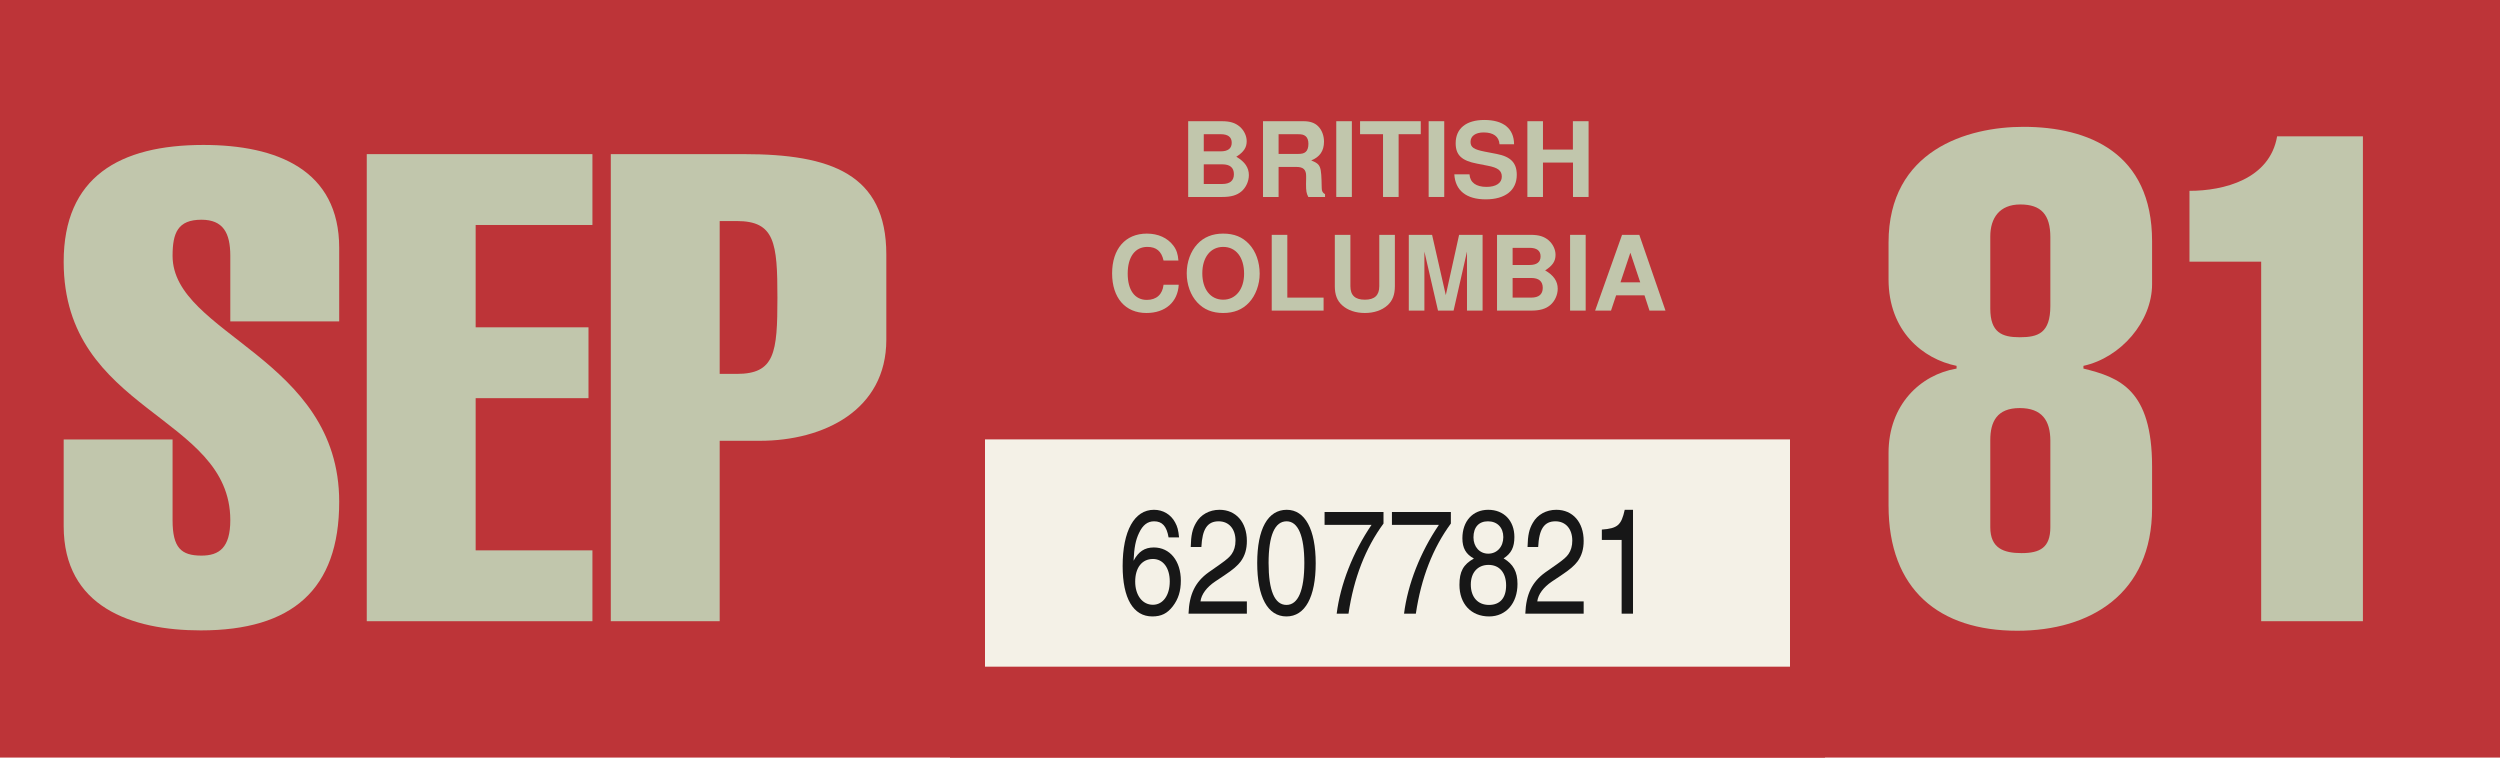
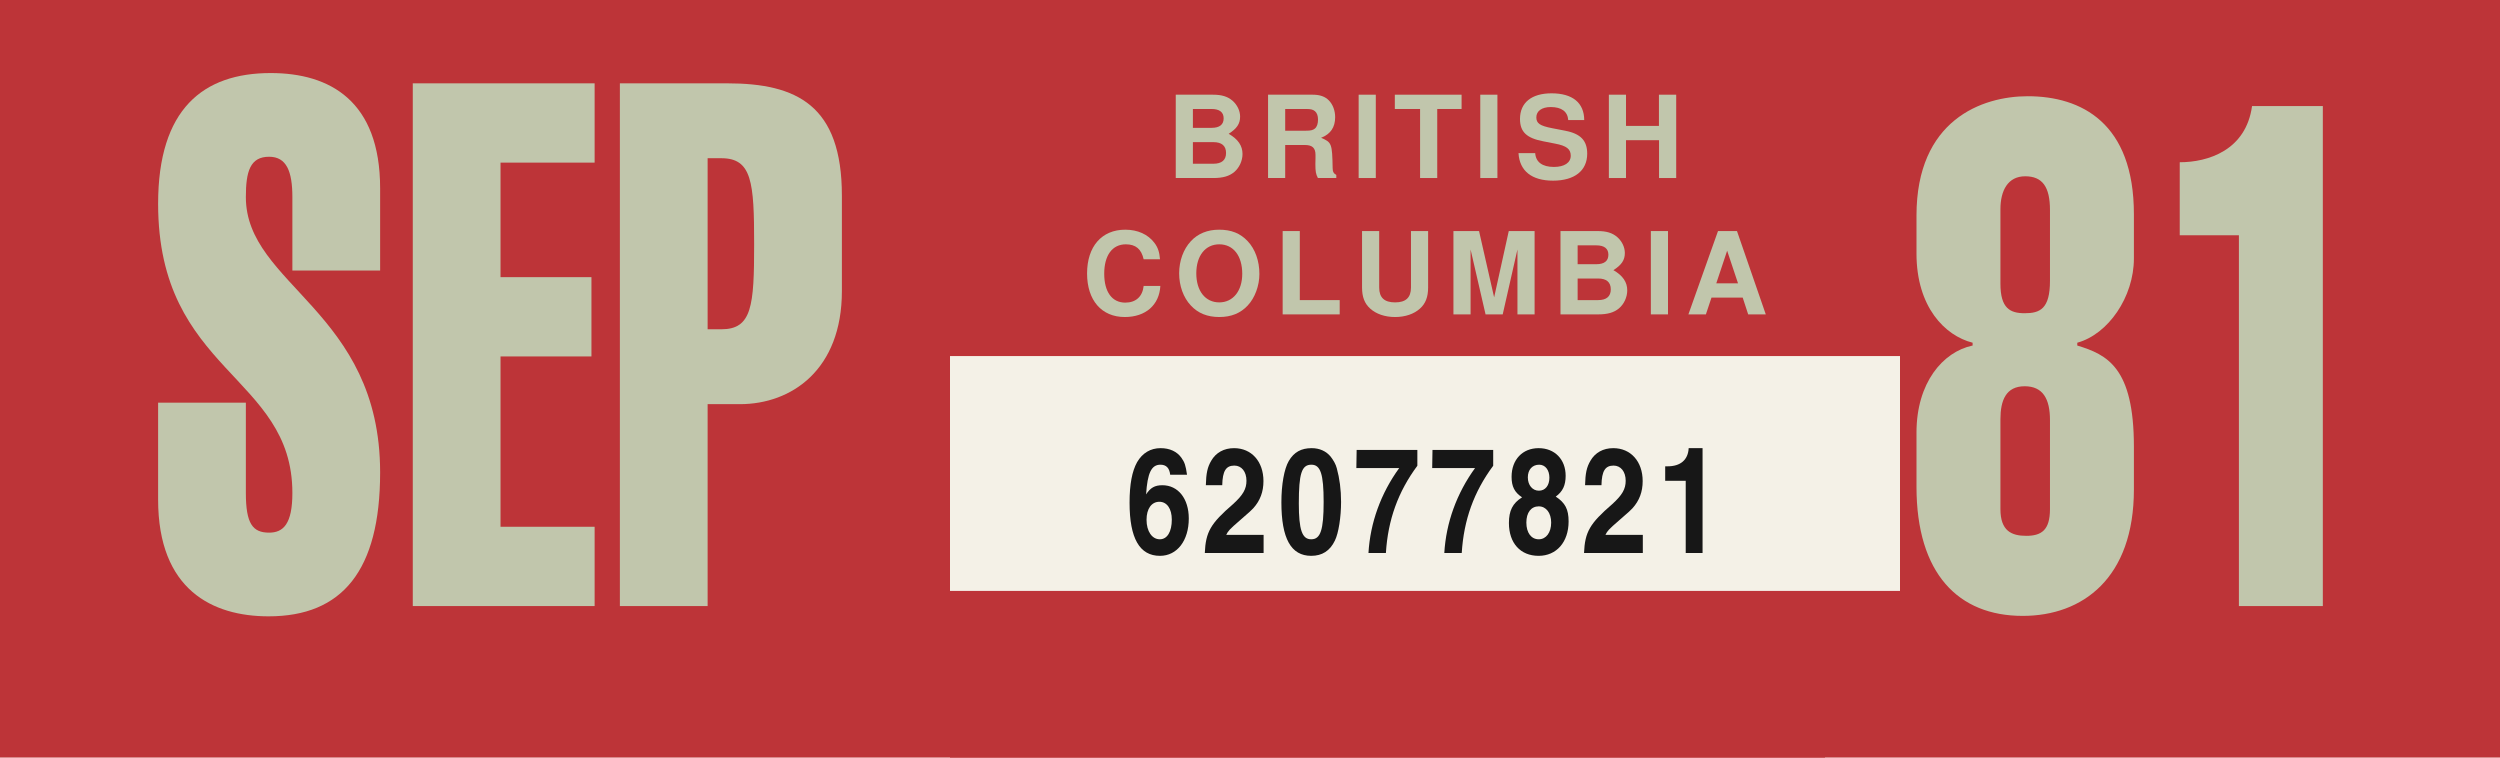
<svg xmlns="http://www.w3.org/2000/svg" viewBox="0 0 330 100" width="330" height="100">
-   <g data-role="renewal-decal" data-accuracy="photograph-reviewed reconstruction; font and colour approximate" data-printing-system="panel-control-below" data-placement="rear">
+   <g data-role="renewal-decal" data-accuracy="photograph-reviewed reconstruction; font and colour approximate" data-printing-system="panel-control-below" data-typography-review="1981" data-font-evidence="visual candidates; historical font identity unconfirmed" data-placement="rear">
    <rect x="0" y="0" width="330" height="100" fill="#bd3438" />
    <rect x="125.4" y="0" width="115.5" height="100" fill="#bd3438" data-role="decal-centre" />
-     <rect x="130.02" y="58" width="106.26" height="30" fill="#f4f1e7" data-role="decal-control-panel" />
-     <g data-role="decal-month" data-die="bc-decal-print-heavy-month-wide" data-fit="reduced" role="img" aria-label="SEP">
-       <g transform="translate(6.5 20.345) scale(0.61655)" fill="none" stroke="#c1c6ac" stroke-width="0" stroke-linecap="square" stroke-linejoin="round">
+     <rect x="125.4" y="47" width="125.4" height="31" fill="#f4f1e7" data-role="decal-control-panel" />
+     <g data-role="decal-month" data-die="bc-decal-print-heavy-month" data-fit="natural" role="img" aria-label="SEP">
+       <g transform="translate(19.336 11) scale(0.69)" fill="none" stroke="#c1c6ac" stroke-width="0" stroke-linecap="square" stroke-linejoin="round">
        <g transform="translate(0 0)" data-character="S" fill="#c1c6ac" stroke="none" fill-rule="evenodd">
-           <path d="M62.079 35.815V20.084C62.079 3.371 48.736 -1.966 33.006 -1.966C15.028 -1.966 3.09 4.916 3.09 23.034C3.09 55.337 38.764 55.758 38.764 78.371C38.764 84.27 36.376 85.955 32.584 85.955C28.23 85.955 26.404 84.27 26.404 78.371V61.096H3.09V79.635C3.09 96.91 17.556 101.966 32.444 101.966C51.966 101.966 62.079 93.258 62.079 74.438C62.079 43.539 26.404 38.624 26.404 21.77C26.404 16.854 27.528 14.045 32.584 14.045C37.219 14.045 38.764 16.854 38.764 21.77V35.815Z" />
+           <path d="M44.697 35.815V20.084C44.697 3.371 35.09 -1.966 23.764 -1.966C10.82 -1.966 2.225 4.916 2.225 23.034C2.225 55.337 27.91 55.758 27.91 78.371C27.91 84.27 26.191 85.955 23.461 85.955C20.326 85.955 19.011 84.27 19.011 78.371V61.096H2.225V79.635C2.225 96.91 12.64 101.966 23.36 101.966C37.416 101.966 44.697 93.258 44.697 74.438C44.697 43.539 19.011 38.624 19.011 21.77C19.011 16.854 19.82 14.045 23.461 14.045C26.798 14.045 27.91 16.854 27.91 21.77V35.815Z" />
        </g>
-         <g transform="translate(65.169 0)" data-character="E" fill="#c1c6ac" stroke="none" fill-rule="evenodd">
-           <path d="M51.124 100.0V84.831H26.124V52.247H50.281V37.079H26.124V15.169H51.124V0.0H2.809V100.0Z" />
+         <g transform="translate(48.921 0)" data-character="E" fill="#c1c6ac" stroke="none" fill-rule="evenodd">
+           <path d="M36.809 100.0V84.831H18.809V52.247H36.202V37.079H18.809V15.169H36.809V0.0H2.022V100.0Z" />
        </g>
-         <g transform="translate(117.135 0)" data-character="P" fill="#c1c6ac" stroke="none" fill-rule="evenodd">
-           <path d="M26.404 14.326H30.056C38.202 14.326 38.764 18.961 38.764 30.758C38.764 42.556 38.202 47.051 30.056 47.051H26.404ZM26.404 100.0V61.376H34.972C48.736 61.376 62.079 54.775 62.079 39.747V21.489C62.079 4.213 50.14 0.0 31.601 0.0H3.09V100.0Z" />
+         <g transform="translate(88.337 0)" data-character="P" fill="#c1c6ac" stroke="none" fill-rule="evenodd">
+           <path d="M19.011 14.326H21.64C27.506 14.326 27.91 18.961 27.91 30.758C27.91 42.556 27.506 47.051 21.64 47.051H19.011ZM19.011 100.0V61.376H25.18C35.09 61.376 44.697 54.775 44.697 39.747V21.489C44.697 4.213 36.101 0.0 22.753 0.0H2.225V100.0Z" />
        </g>
      </g>
    </g>
-     <g data-role="decal-year" data-die="bc-decal-print-heavy-year-wide" data-fit="natural" role="img" aria-label="81">
-       <g transform="translate(247.913 18) scale(0.64)" fill="none" stroke="#c1c6ac" stroke-width="0" stroke-linecap="square" stroke-linejoin="round">
+     <g data-role="decal-year" data-die="bc-decal-print-heavy-year" data-fit="natural" role="img" aria-label="81">
+       <g transform="translate(251.842 14) scale(0.66)" fill="none" stroke="#c1c6ac" stroke-width="0" stroke-linecap="square" stroke-linejoin="round">
        <g transform="translate(0 0)" data-character="8" fill="#c1c6ac" stroke="none" fill-rule="evenodd">
-           <path d="M56.503 68.118C56.503 52.247 49.803 49.719 42.346 47.893V47.331C50.056 45.646 56.503 38.202 56.503 30.478V21.629C56.503 3.371 43.357 -1.966 29.958 -1.966C18.455 -1.966 2.149 2.809 2.149 21.91V29.494C2.149 40.169 9.228 45.927 16.18 47.331V47.893C8.722 49.157 2.149 55.337 2.149 65.309V76.124C2.149 93.539 12.64 101.966 28.694 101.966C43.736 101.966 56.503 94.382 56.503 76.685ZM23.132 62.64C23.132 58.848 24.522 56.039 29.199 56.039C33.75 56.039 35.52 58.567 35.52 62.781V80.618C35.52 84.831 33.371 85.955 29.579 85.955C25.913 85.955 23.132 84.972 23.132 80.618ZM23.132 20.646C23.132 16.854 25.028 14.045 29.326 14.045C33.624 14.045 35.52 16.152 35.52 20.787V34.972C35.52 40.59 32.992 41.433 29.199 41.433C25.534 41.433 23.132 40.449 23.132 35.534Z" />
+           <path d="M45.202 68.118C45.202 52.247 39.843 49.719 33.876 47.893V47.331C40.045 45.646 45.202 38.202 45.202 30.478V21.629C45.202 3.371 34.685 -1.966 23.966 -1.966C14.764 -1.966 1.719 2.809 1.719 21.91V29.494C1.719 40.169 7.382 45.927 12.944 47.331V47.893C6.978 49.157 1.719 55.337 1.719 65.309V76.124C1.719 93.539 10.112 101.966 22.955 101.966C34.989 101.966 45.202 94.382 45.202 76.685ZM18.506 62.64C18.506 58.848 19.618 56.039 23.36 56.039C27.0 56.039 28.416 58.567 28.416 62.781V80.618C28.416 84.831 26.697 85.955 23.663 85.955C20.73 85.955 18.506 84.972 18.506 80.618ZM18.506 20.646C18.506 16.854 20.022 14.045 23.461 14.045C26.899 14.045 28.416 16.152 28.416 20.787V34.972C28.416 40.59 26.393 41.433 23.36 41.433C20.427 41.433 18.506 40.449 18.506 35.534Z" />
        </g>
-         <g transform="translate(58.652 0)" data-character="1" fill="#c1c6ac" stroke="none" fill-rule="evenodd">
-           <path d="M5.562 25.843H20.351V100.0H41.334V0.0H23.638C22.121 8.848 12.64 11.236 5.562 11.236Z" />
+         <g transform="translate(49.921 0)" data-character="1" fill="#c1c6ac" stroke="none" fill-rule="evenodd">
+           <path d="M4.449 25.843H16.281V100.0H33.067V0.0H18.91C17.697 8.848 10.112 11.236 4.449 11.236Z" />
        </g>
      </g>
    </g>
    <g data-role="decal-legend" data-die="bc-decal-print-normal" data-fit="natural" role="img" aria-label="BRITISH">
-       <g transform="translate(155.715 16) scale(0.1)" fill="none" stroke="#c1c6ac" stroke-width="0" stroke-linecap="square" stroke-linejoin="round">
+       <g transform="translate(153.962 12.5) scale(0.11)" fill="none" stroke="#c1c6ac" stroke-width="0" stroke-linecap="square" stroke-linejoin="round">
        <g transform="translate(0 0)" data-character="B" fill="#c1c6ac" stroke="none" fill-rule="evenodd">
          <path d="M11.248 100.0H56.241C67.764 100.0 75.446 97.805 81.481 92.73C87.517 87.654 91.358 79.287 91.358 71.193C91.358 61.317 86.145 53.498 74.76 46.914C84.636 40.604 88.477 34.842 88.477 26.337C88.477 19.342 85.048 12.209 79.424 7.27C73.525 2.195 66.529 0.0 55.83 0.0H11.248ZM31.824 17.147H54.184C63.786 17.147 68.724 20.988 68.724 28.395C68.724 35.94 63.786 39.781 54.184 39.781H31.824ZM31.824 56.927H56.379C66.392 56.927 71.605 61.317 71.605 69.959C71.605 78.464 66.392 82.853 56.379 82.853H31.824Z" />
        </g>
-         <g transform="translate(99.04 0)" data-character="R" fill="#c1c6ac" stroke="none" fill-rule="evenodd">
+         <g transform="translate(111.04 0)" data-character="R" fill="#c1c6ac" stroke="none" fill-rule="evenodd">
          <path d="M31.55 60.357H55.144C64.06 60.357 67.901 63.923 67.901 72.154V76.269C67.764 78.875 67.764 81.344 67.764 82.853C67.764 92.318 68.313 95.199 70.782 100.0H92.867V96.296C89.712 94.513 88.477 92.455 88.477 88.066C87.929 58.573 87.38 57.202 74.623 51.715C85.871 47.325 91.495 39.232 91.495 27.023C91.495 19.067 88.752 11.797 83.951 6.859C79.424 2.195 73.114 0.0 64.609 0.0H10.974V100.0H31.55ZM31.55 43.21V17.147H56.379C62.277 17.147 64.609 17.695 67.215 19.753C69.684 21.811 70.919 25.24 70.919 29.904C70.919 34.705 69.684 38.546 67.215 40.604C64.883 42.524 62.277 43.21 56.379 43.21Z" />
        </g>
-         <g transform="translate(198.08 0)" data-character="I" fill="#c1c6ac" stroke="none" fill-rule="evenodd">
+         <g transform="translate(222.08 0)" data-character="I" fill="#c1c6ac" stroke="none" fill-rule="evenodd">
          <path d="M29.218 0.0H8.642V100.0H29.218Z" />
        </g>
-         <g transform="translate(236.214 0)" data-character="T" fill="#c1c6ac" stroke="none" fill-rule="evenodd">
+         <g transform="translate(272.214 0)" data-character="T" fill="#c1c6ac" stroke="none" fill-rule="evenodd">
          <path d="M52.812 17.147H82.03V0.0H1.92V17.147H32.236V100.0H52.812Z" />
        </g>
-         <g transform="translate(320.027 0)" data-character="I" fill="#c1c6ac" stroke="none" fill-rule="evenodd">
+         <g transform="translate(368.027 0)" data-character="I" fill="#c1c6ac" stroke="none" fill-rule="evenodd">
          <path d="M29.218 0.0H8.642V100.0H29.218Z" />
        </g>
-         <g transform="translate(358.161 0)" data-character="S" fill="#c1c6ac" stroke="none" fill-rule="evenodd">
+         <g transform="translate(418.161 0)" data-character="S" fill="#c1c6ac" stroke="none" fill-rule="evenodd">
          <path d="M83.265 30.453C83.128 9.739 69.273 -1.646 44.033 -1.646C20.027 -1.646 6.173 9.602 6.173 29.081C6.173 44.582 13.992 52.126 34.294 55.967L48.285 58.711C62.003 61.317 67.078 65.158 67.078 73.251C67.078 81.619 59.396 86.694 46.914 86.694C32.922 86.694 25.103 80.796 24.417 70.096H4.39C5.624 91.495 20.302 103.155 45.816 103.155C71.605 103.155 86.831 91.221 86.831 70.782C86.831 55.007 78.875 46.776 60.357 43.21L44.719 40.192C30.041 37.311 25.789 34.431 25.789 27.16C25.789 19.616 32.373 14.815 43.073 14.815C56.104 14.815 63.374 20.302 64.06 30.453Z" />
        </g>
-         <g transform="translate(449.656 0)" data-character="H" fill="#c1c6ac" stroke="none" fill-rule="evenodd">
+         <g transform="translate(521.656 0)" data-character="H" fill="#c1c6ac" stroke="none" fill-rule="evenodd">
          <path d="M69.547 54.595V100.0H90.123V0.0H69.41V37.449H29.904V0.0H9.328V100.0H29.904V54.595Z" />
        </g>
      </g>
    </g>
    <g data-role="decal-legend" data-die="bc-decal-print-normal" data-fit="natural" role="img" aria-label="COLUMBIA">
-       <g transform="translate(146.195 31) scale(0.1)" fill="none" stroke="#c1c6ac" stroke-width="0" stroke-linecap="square" stroke-linejoin="round">
+       <g transform="translate(142.83 30.5) scale(0.11)" fill="none" stroke="#c1c6ac" stroke-width="0" stroke-linecap="square" stroke-linejoin="round">
        <g transform="translate(0 0)" data-character="C" fill="#c1c6ac" stroke="none" fill-rule="evenodd">
          <path d="M93.553 33.882C92.867 25.24 91.084 19.753 86.831 14.129C79.15 3.978 66.804 -1.646 51.852 -1.646C23.594 -1.646 6.036 18.519 6.036 50.892C6.036 83.128 23.457 103.155 51.303 103.155C76.269 103.155 92.73 88.752 93.964 65.844H73.937C72.565 78.601 64.609 85.871 51.852 85.871C35.94 85.871 26.612 72.977 26.612 51.166C26.612 29.081 36.351 15.912 52.538 15.912C64.472 15.912 71.193 21.674 73.937 33.882Z" />
        </g>
-         <g transform="translate(99.04 0)" data-character="O" fill="#c1c6ac" stroke="none" fill-rule="evenodd">
+         <g transform="translate(111.04 0)" data-character="O" fill="#c1c6ac" stroke="none" fill-rule="evenodd">
          <path d="M53.498 -1.646C39.506 -1.646 27.984 3.018 19.479 12.209C10.562 21.811 5.487 35.802 5.487 50.754C5.487 65.706 10.562 79.835 19.479 89.3C28.121 98.628 39.369 103.155 53.635 103.155C67.901 103.155 79.15 98.628 87.791 89.3C96.433 80.11 101.783 65.569 101.783 51.44C101.783 35.802 96.708 21.674 87.791 12.209C79.012 2.743 68.038 -1.646 53.498 -1.646ZM53.635 15.912C70.508 15.912 81.207 29.63 81.207 51.303C81.207 71.879 70.096 85.597 53.635 85.597C36.9 85.597 26.063 71.879 26.063 50.754C26.063 29.63 36.9 15.912 53.635 15.912Z" />
        </g>
-         <g transform="translate(205.762 0)" data-character="L" fill="#c1c6ac" stroke="none" fill-rule="evenodd">
+         <g transform="translate(229.762 0)" data-character="L" fill="#c1c6ac" stroke="none" fill-rule="evenodd">
          <path d="M31.55 0.0H10.974V100.0H79.424V82.853H31.55Z" />
        </g>
-         <g transform="translate(289.575 0)" data-character="U" fill="#c1c6ac" stroke="none" fill-rule="evenodd">
+         <g transform="translate(325.575 0)" data-character="U" fill="#c1c6ac" stroke="none" fill-rule="evenodd">
          <path d="M69.136 0.0V67.764C69.136 79.835 62.963 85.597 50.069 85.597C37.174 85.597 31.001 79.835 31.001 67.764V0.0H10.425V67.764C10.425 79.012 13.443 86.968 20.165 93.004C27.435 99.588 37.997 103.155 50.069 103.155C62.14 103.155 72.702 99.588 79.973 93.004C86.694 86.968 89.712 79.012 89.712 67.764V0.0Z" />
        </g>
-         <g transform="translate(388.615 0)" data-character="M" fill="#c1c6ac" stroke="none" fill-rule="evenodd">
+         <g transform="translate(436.615 0)" data-character="M" fill="#c1c6ac" stroke="none" fill-rule="evenodd">
          <path d="M29.63 22.085 47.599 100.0H68.176L85.871 22.085V100.0H106.447V0.0H75.446L57.888 79.561L39.781 0.0H9.053V100.0H29.63Z" />
        </g>
-         <g transform="translate(502.881 0)" data-character="B" fill="#c1c6ac" stroke="none" fill-rule="evenodd">
+         <g transform="translate(562.881 0)" data-character="B" fill="#c1c6ac" stroke="none" fill-rule="evenodd">
          <path d="M11.248 100.0H56.241C67.764 100.0 75.446 97.805 81.481 92.73C87.517 87.654 91.358 79.287 91.358 71.193C91.358 61.317 86.145 53.498 74.76 46.914C84.636 40.604 88.477 34.842 88.477 26.337C88.477 19.342 85.048 12.209 79.424 7.27C73.525 2.195 66.529 0.0 55.83 0.0H11.248ZM31.824 17.147H54.184C63.786 17.147 68.724 20.988 68.724 28.395C68.724 35.94 63.786 39.781 54.184 39.781H31.824ZM31.824 56.927H56.379C66.392 56.927 71.605 61.317 71.605 69.959C71.605 78.464 66.392 82.853 56.379 82.853H31.824Z" />
        </g>
-         <g transform="translate(601.921 0)" data-character="I" fill="#c1c6ac" stroke="none" fill-rule="evenodd">
+         <g transform="translate(673.921 0)" data-character="I" fill="#c1c6ac" stroke="none" fill-rule="evenodd">
          <path d="M29.218 0.0H8.642V100.0H29.218Z" />
        </g>
-         <g transform="translate(640.055 0)" data-character="A" fill="#c1c6ac" stroke="none" fill-rule="evenodd">
+         <g transform="translate(724.055 0)" data-character="A" fill="#c1c6ac" stroke="none" fill-rule="evenodd">
          <path d="M68.724 79.835 75.309 100.0H96.433L61.866 0.0H39.095L3.567 100.0H24.554L31.276 79.835ZM63.1 62.689H37.037L50.069 23.594Z" />
        </g>
      </g>
    </g>
-     <g data-role="decal-serial" data-die="bc-decal-print-control" data-fit="natural" role="img" aria-label="62077821">
-       <g transform="translate(147.584 67) scale(0.14)" fill="none" stroke="#171717" stroke-width="0" stroke-linecap="square" stroke-linejoin="round">
+     <g data-role="decal-serial" data-die="bc-decal-print-control-bold" data-fit="natural" role="img" aria-label="62077821">
+       <g transform="translate(148.614 59) scale(0.14)" fill="none" stroke="#171717" stroke-width="0" stroke-linecap="square" stroke-linejoin="round">
        <g transform="translate(0 0)" data-character="6" fill="#171717" stroke="none" fill-rule="evenodd">
-           <path d="M57.521 28.134C56.825 21.17 55.989 17.967 53.76 13.928C49.721 6.407 42.34 2.089 33.844 2.089C15.32 2.089 4.318 22.006 4.318 55.153C4.318 85.655 14.345 102.646 32.312 102.646C40.669 102.646 46.379 99.861 51.532 93.175C56.825 86.351 59.192 78.691 59.192 68.942C59.192 50.279 48.886 37.604 33.705 37.604C25.07 37.604 19.22 41.504 14.624 50.139C15.181 37.744 16.574 30.641 19.777 23.955C23.259 16.435 27.855 12.953 33.983 12.953C41.643 12.953 45.822 17.549 47.632 28.134ZM32.869 48.468C42.479 48.468 48.747 56.825 48.747 69.638C48.747 82.73 42.34 91.643 32.869 91.643C22.981 91.643 16.156 82.73 16.156 69.777C16.156 56.685 22.563 48.468 32.869 48.468Z" />
+           <path d="M57.66 26.184C56.407 17.409 55.432 14.485 52.368 10.167C48.189 4.318 41.365 1.114 32.73 1.114C23.259 1.114 15.599 5.71 10.585 14.345C5.85 22.841 3.482 35.237 3.482 52.507C3.482 86.212 12.953 102.646 32.173 102.646C48.329 102.646 59.331 88.301 59.331 67.409C59.331 48.747 49.304 36.072 34.401 36.072C27.298 36.072 23.12 38.44 19.081 44.708C20.334 24.513 24.095 16.713 32.591 16.713C38.022 16.713 41.086 19.777 41.783 26.184ZM31.616 51.671C38.719 51.671 43.315 58.217 43.315 68.524C43.315 79.944 38.997 87.047 32.033 87.047C24.652 87.047 19.499 79.526 19.499 68.663C19.499 58.217 24.234 51.671 31.616 51.671Z" />
        </g>
-         <g transform="translate(63.51 0)" data-character="2" fill="#171717" stroke="none" fill-rule="evenodd">
-           <path d="M15.042 37.187C15.877 20.195 20.752 12.953 31.337 12.953C40.947 12.953 47.214 20.056 47.214 31.198C47.214 36.212 45.961 40.529 43.593 43.872C41.783 46.518 39.136 48.886 32.451 53.621L21.727 61.142C9.192 70.195 3.621 81.755 2.925 100.0H57.939V88.44H14.206C15.042 81.755 20.056 75.07 28.134 69.638L36.49 64.067C45.265 58.217 49.164 54.735 52.228 50.696C56.128 45.265 57.939 39.136 57.939 31.476C57.939 13.788 47.632 2.089 32.173 2.089C22.563 2.089 14.345 6.685 10.028 14.345C6.546 20.334 5.292 25.905 5.014 37.187Z" />
+         <g transform="translate(71.51 0)" data-character="2" fill="#171717" stroke="none" fill-rule="evenodd">
+           <path d="M19.359 36.072C19.638 22.702 22.841 17.549 30.78 17.549C37.604 17.549 42.201 23.259 42.201 31.894C42.201 39.694 38.858 45.404 29.526 53.9C8.357 72.145 3.76 80.084 2.925 100.0H58.357V82.869H23.12C24.93 79.109 26.323 77.577 35.515 69.638C46.518 60.028 46.518 60.028 48.607 57.799C55.153 50.557 58.217 42.201 58.217 32.173C58.217 13.649 46.936 1.114 30.501 1.114C21.031 1.114 13.37 5.292 8.914 13.092C5.432 19.081 4.178 24.652 3.9 36.072Z" />
        </g>
-         <g transform="translate(127.02 0)" data-character="0" fill="#171717" stroke="none" fill-rule="evenodd">
-           <path d="M32.033 2.089C14.206 2.089 4.178 20.056 4.178 52.228C4.178 84.401 14.067 102.646 31.755 102.646C49.304 102.646 59.331 84.401 59.331 52.507C59.331 20.613 49.304 2.089 32.033 2.089ZM31.894 12.953C42.758 12.953 48.607 26.741 48.607 52.228C48.607 78.134 42.758 91.783 31.755 91.783C20.613 91.783 14.903 78.273 14.903 52.228C14.903 26.323 20.752 12.953 31.894 12.953Z" />
+         <g transform="translate(143.02 0)" data-character="0" fill="#171717" stroke="none" fill-rule="evenodd">
+           <path d="M32.173 1.114C22.284 1.114 15.46 4.875 10.585 13.231C6.267 20.613 3.621 35.376 3.621 52.228C3.621 86.351 12.674 102.646 31.755 102.646C42.061 102.646 49.443 97.911 54.039 88.301C57.521 81.337 59.889 66.156 59.889 51.811C59.889 40.251 58.496 29.666 55.85 20.056C54.875 16.295 52.786 12.674 50.139 9.192C45.822 3.9 39.554 1.114 32.173 1.114ZM31.894 16.713C40.529 16.713 43.454 25.487 43.454 51.811C43.454 78.273 40.529 87.047 31.755 87.047C23.12 87.047 20.056 78.273 20.056 53.203C20.056 25.07 22.702 16.713 31.894 16.713Z" />
        </g>
-         <g transform="translate(190.53 0)" data-character="7" fill="#171717" stroke="none" fill-rule="evenodd">
-           <path d="M4.178 16.295H48.468C30.919 42.061 19.081 72.284 15.599 100.0H26.741C31.755 66.295 42.758 38.162 59.749 15.042V4.178H4.178Z" />
+         <g transform="translate(214.53 0)" data-character="7" fill="#171717" stroke="none" fill-rule="evenodd">
+           <path d="M60.306 2.786H3.064L2.786 19.916H43.175C25.905 43.733 15.877 71.309 14.206 100.0H30.641C32.591 68.663 42.061 42.34 60.306 17.688Z" />
        </g>
-         <g transform="translate(254.04 0)" data-character="7" fill="#171717" stroke="none" fill-rule="evenodd">
-           <path d="M4.178 16.295H48.468C30.919 42.061 19.081 72.284 15.599 100.0H26.741C31.755 66.295 42.758 38.162 59.749 15.042V4.178H4.178Z" />
+         <g transform="translate(286.04 0)" data-character="7" fill="#171717" stroke="none" fill-rule="evenodd">
+           <path d="M60.306 2.786H3.064L2.786 19.916H43.175C25.905 43.733 15.877 71.309 14.206 100.0H30.641C32.591 68.663 42.061 42.34 60.306 17.688Z" />
        </g>
-         <g transform="translate(317.55 0)" data-character="8" fill="#171717" stroke="none" fill-rule="evenodd">
-           <path d="M17.967 48.05C7.939 53.621 4.318 60.306 4.318 72.841C4.318 90.808 15.32 102.646 32.312 102.646C48.189 102.646 59.053 90.251 59.053 72.006C59.053 60.585 55.153 53.343 45.961 47.911C53.203 43.175 56.128 37.465 56.128 27.716C56.128 12.396 46.24 2.089 31.476 2.089C16.852 2.089 7.103 12.813 7.103 28.969C7.103 38.162 10.446 44.011 17.967 48.05ZM31.755 54.039C42.061 54.039 48.329 61.421 48.329 73.398C48.329 85.237 42.618 91.783 32.173 91.783C21.588 91.783 15.042 84.401 15.042 72.563C15.042 61.281 21.588 54.039 31.755 54.039ZM31.198 12.953C39.972 12.953 45.682 18.802 45.682 27.855C45.682 36.908 39.833 43.454 31.476 43.454C23.398 43.454 17.549 37.047 17.549 28.134C17.549 18.524 22.563 12.953 31.198 12.953Z" />
+         <g transform="translate(357.55 0)" data-character="8" fill="#171717" stroke="none" fill-rule="evenodd">
+           <path d="M47.772 46.797C54.318 42.061 57.103 36.212 57.103 27.159C57.103 11.699 46.797 1.114 31.616 1.114C16.435 1.114 6.128 11.978 6.128 28.134C6.128 37.326 8.914 42.758 16.017 47.493C7.103 53.064 3.621 60.028 3.621 71.727C3.621 90.669 14.485 102.646 31.616 102.646C48.468 102.646 59.889 89.694 59.889 70.195C59.889 58.774 56.685 52.646 47.772 46.797ZM32.173 16.713C37.883 16.713 41.783 21.727 41.783 28.969C41.783 36.351 37.883 41.226 31.894 41.226C25.766 41.226 21.448 35.933 21.448 28.691C21.448 21.448 25.627 16.713 32.173 16.713ZM31.755 55.989C38.719 55.989 43.454 62.256 43.454 71.309C43.454 80.641 38.719 87.047 31.755 87.047C24.652 87.047 20.056 80.919 20.056 71.309C20.056 61.838 24.513 55.989 31.755 55.989Z" />
        </g>
-         <g transform="translate(381.06 0)" data-character="2" fill="#171717" stroke="none" fill-rule="evenodd">
-           <path d="M15.042 37.187C15.877 20.195 20.752 12.953 31.337 12.953C40.947 12.953 47.214 20.056 47.214 31.198C47.214 36.212 45.961 40.529 43.593 43.872C41.783 46.518 39.136 48.886 32.451 53.621L21.727 61.142C9.192 70.195 3.621 81.755 2.925 100.0H57.939V88.44H14.206C15.042 81.755 20.056 75.07 28.134 69.638L36.49 64.067C45.265 58.217 49.164 54.735 52.228 50.696C56.128 45.265 57.939 39.136 57.939 31.476C57.939 13.788 47.632 2.089 32.173 2.089C22.563 2.089 14.345 6.685 10.028 14.345C6.546 20.334 5.292 25.905 5.014 37.187Z" />
+         <g transform="translate(429.06 0)" data-character="2" fill="#171717" stroke="none" fill-rule="evenodd">
+           <path d="M19.359 36.072C19.638 22.702 22.841 17.549 30.78 17.549C37.604 17.549 42.201 23.259 42.201 31.894C42.201 39.694 38.858 45.404 29.526 53.9C8.357 72.145 3.76 80.084 2.925 100.0H58.357V82.869H23.12C24.93 79.109 26.323 77.577 35.515 69.638C46.518 60.028 46.518 60.028 48.607 57.799C55.153 50.557 58.217 42.201 58.217 32.173C58.217 13.649 46.936 1.114 30.501 1.114C21.031 1.114 13.37 5.292 8.914 13.092C5.432 19.081 4.178 24.652 3.9 36.072Z" />
        </g>
-         <g transform="translate(444.57 0)" data-character="1" fill="#171717" stroke="none" fill-rule="evenodd">
-           <path d="M40.947 2.089H33.148C29.944 16.574 26.462 19.638 11.56 20.752V30.501H30.223V100.0H40.947Z" />
+         <g transform="translate(500.57 0)" data-character="1" fill="#171717" stroke="none" fill-rule="evenodd">
+           <path d="M7.939 31.894H27.298V100.0H43.175V1.114H30.084C29.526 12.117 22.423 18.245 10.167 18.245H7.939Z" />
        </g>
      </g>
    </g>
  </g>
</svg>
